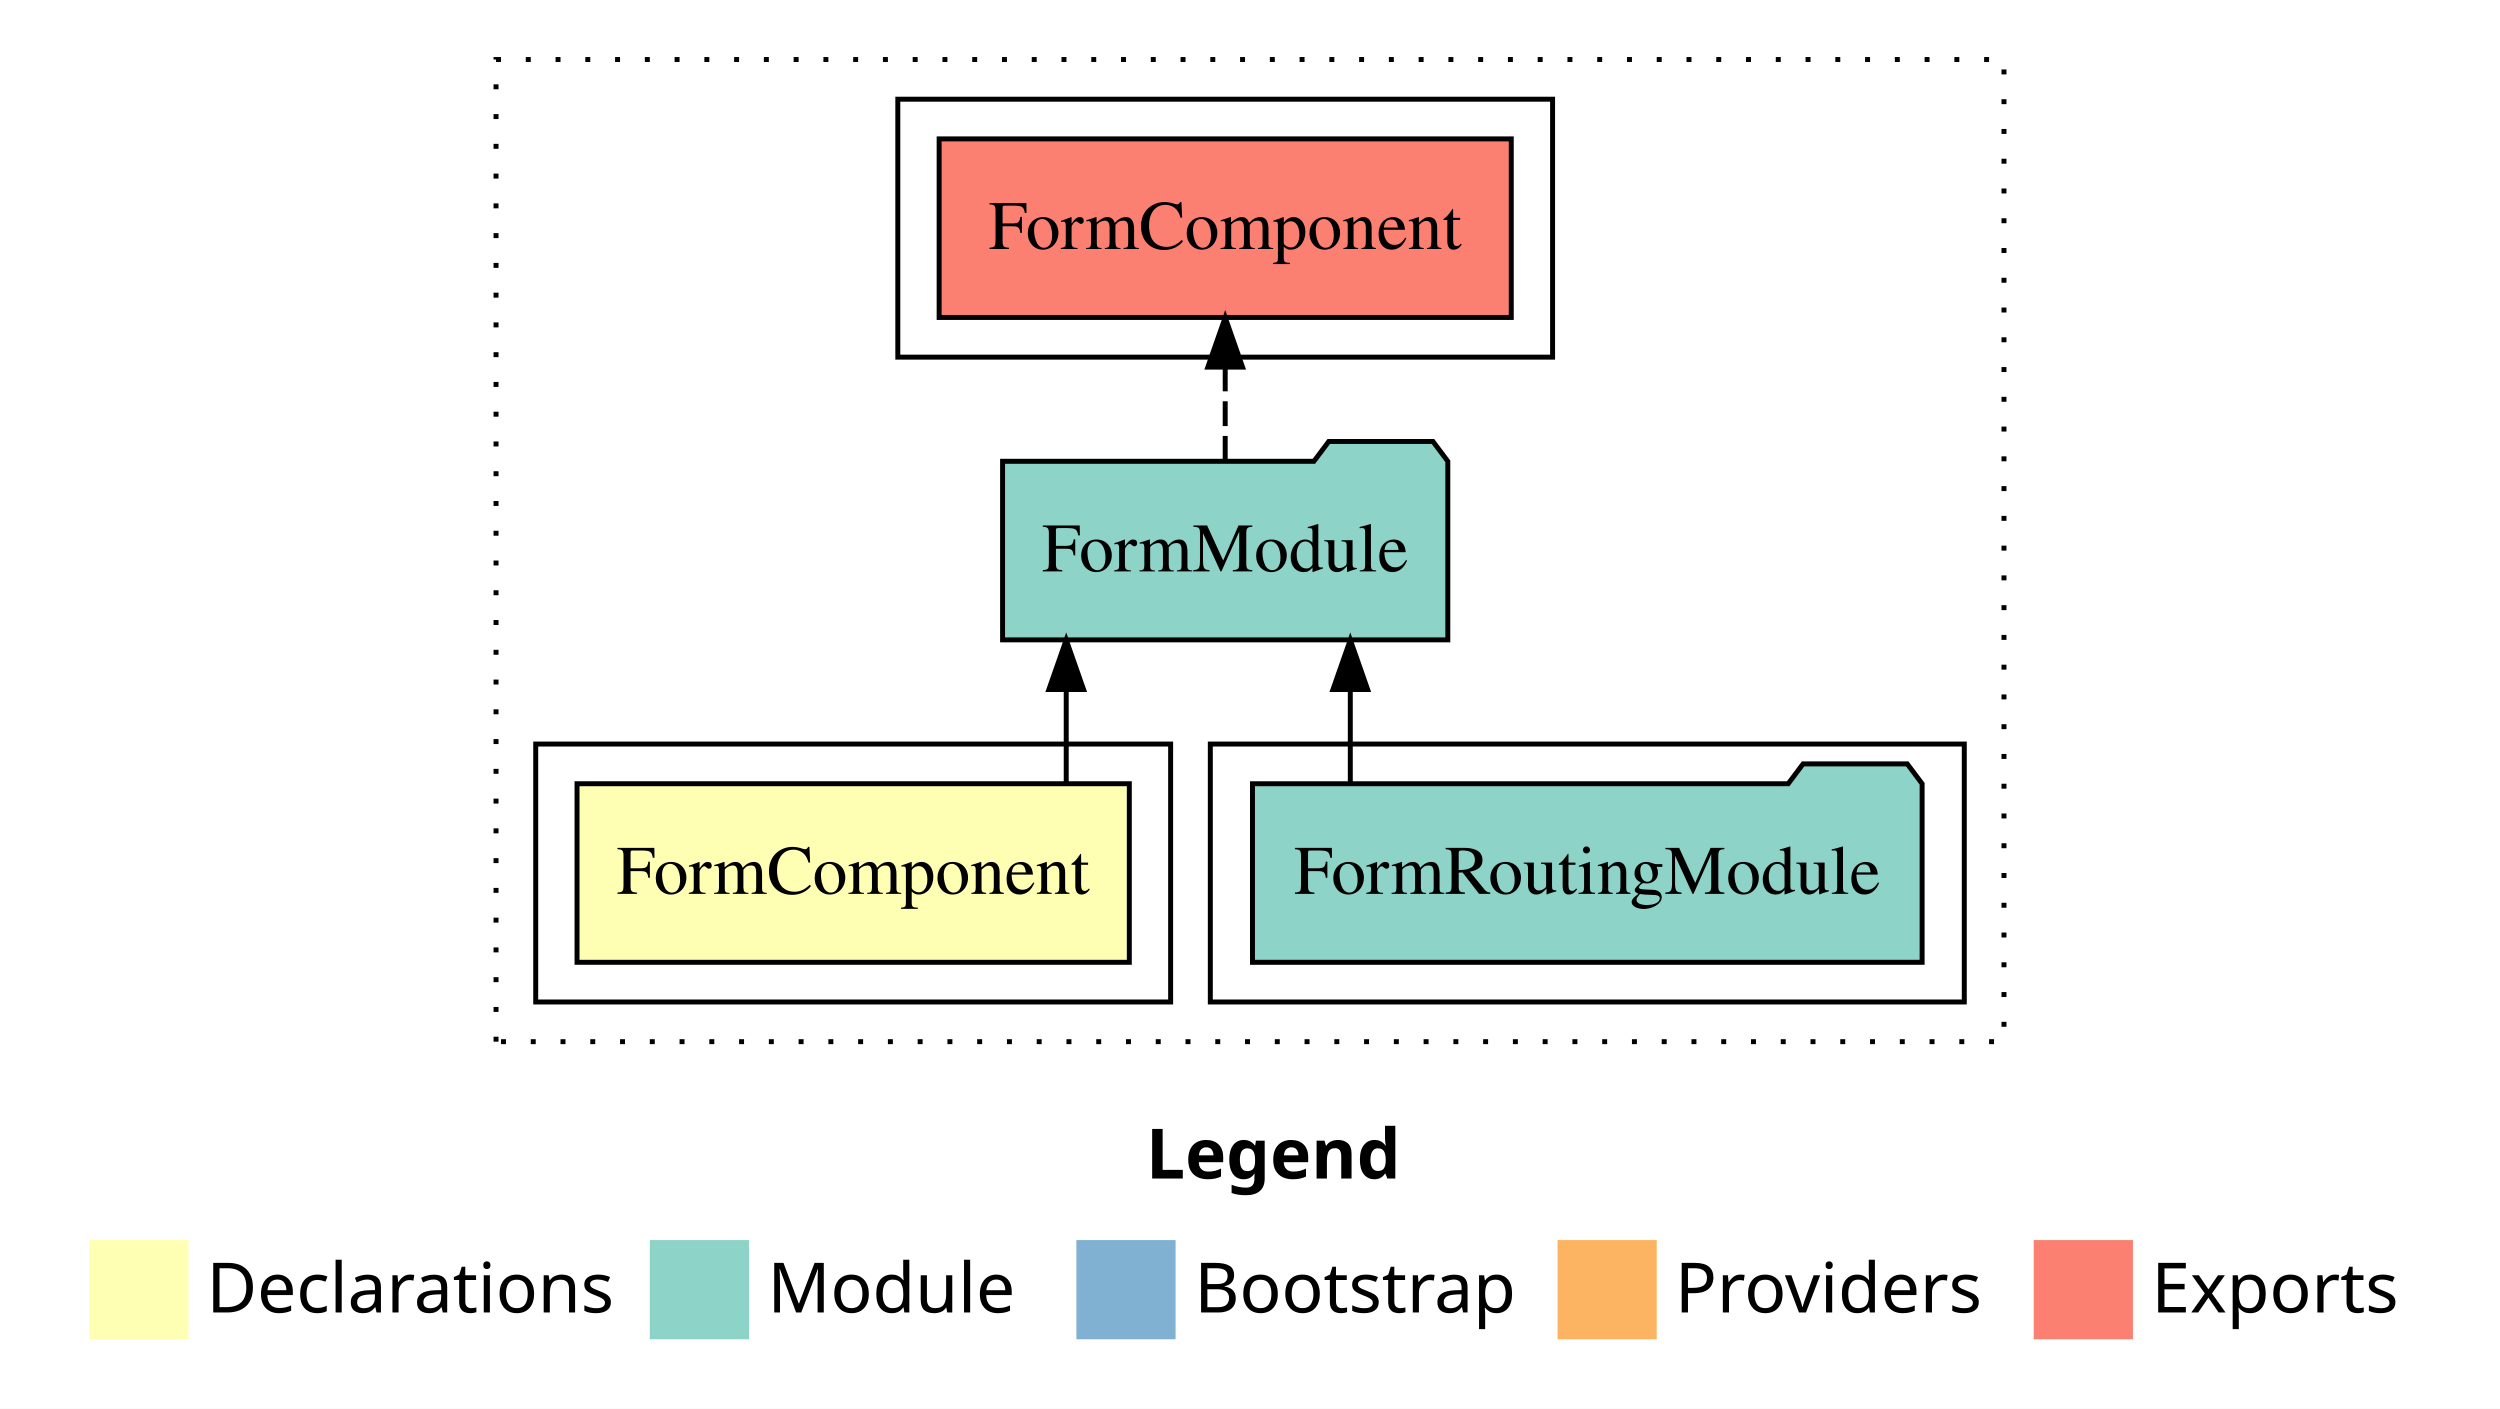
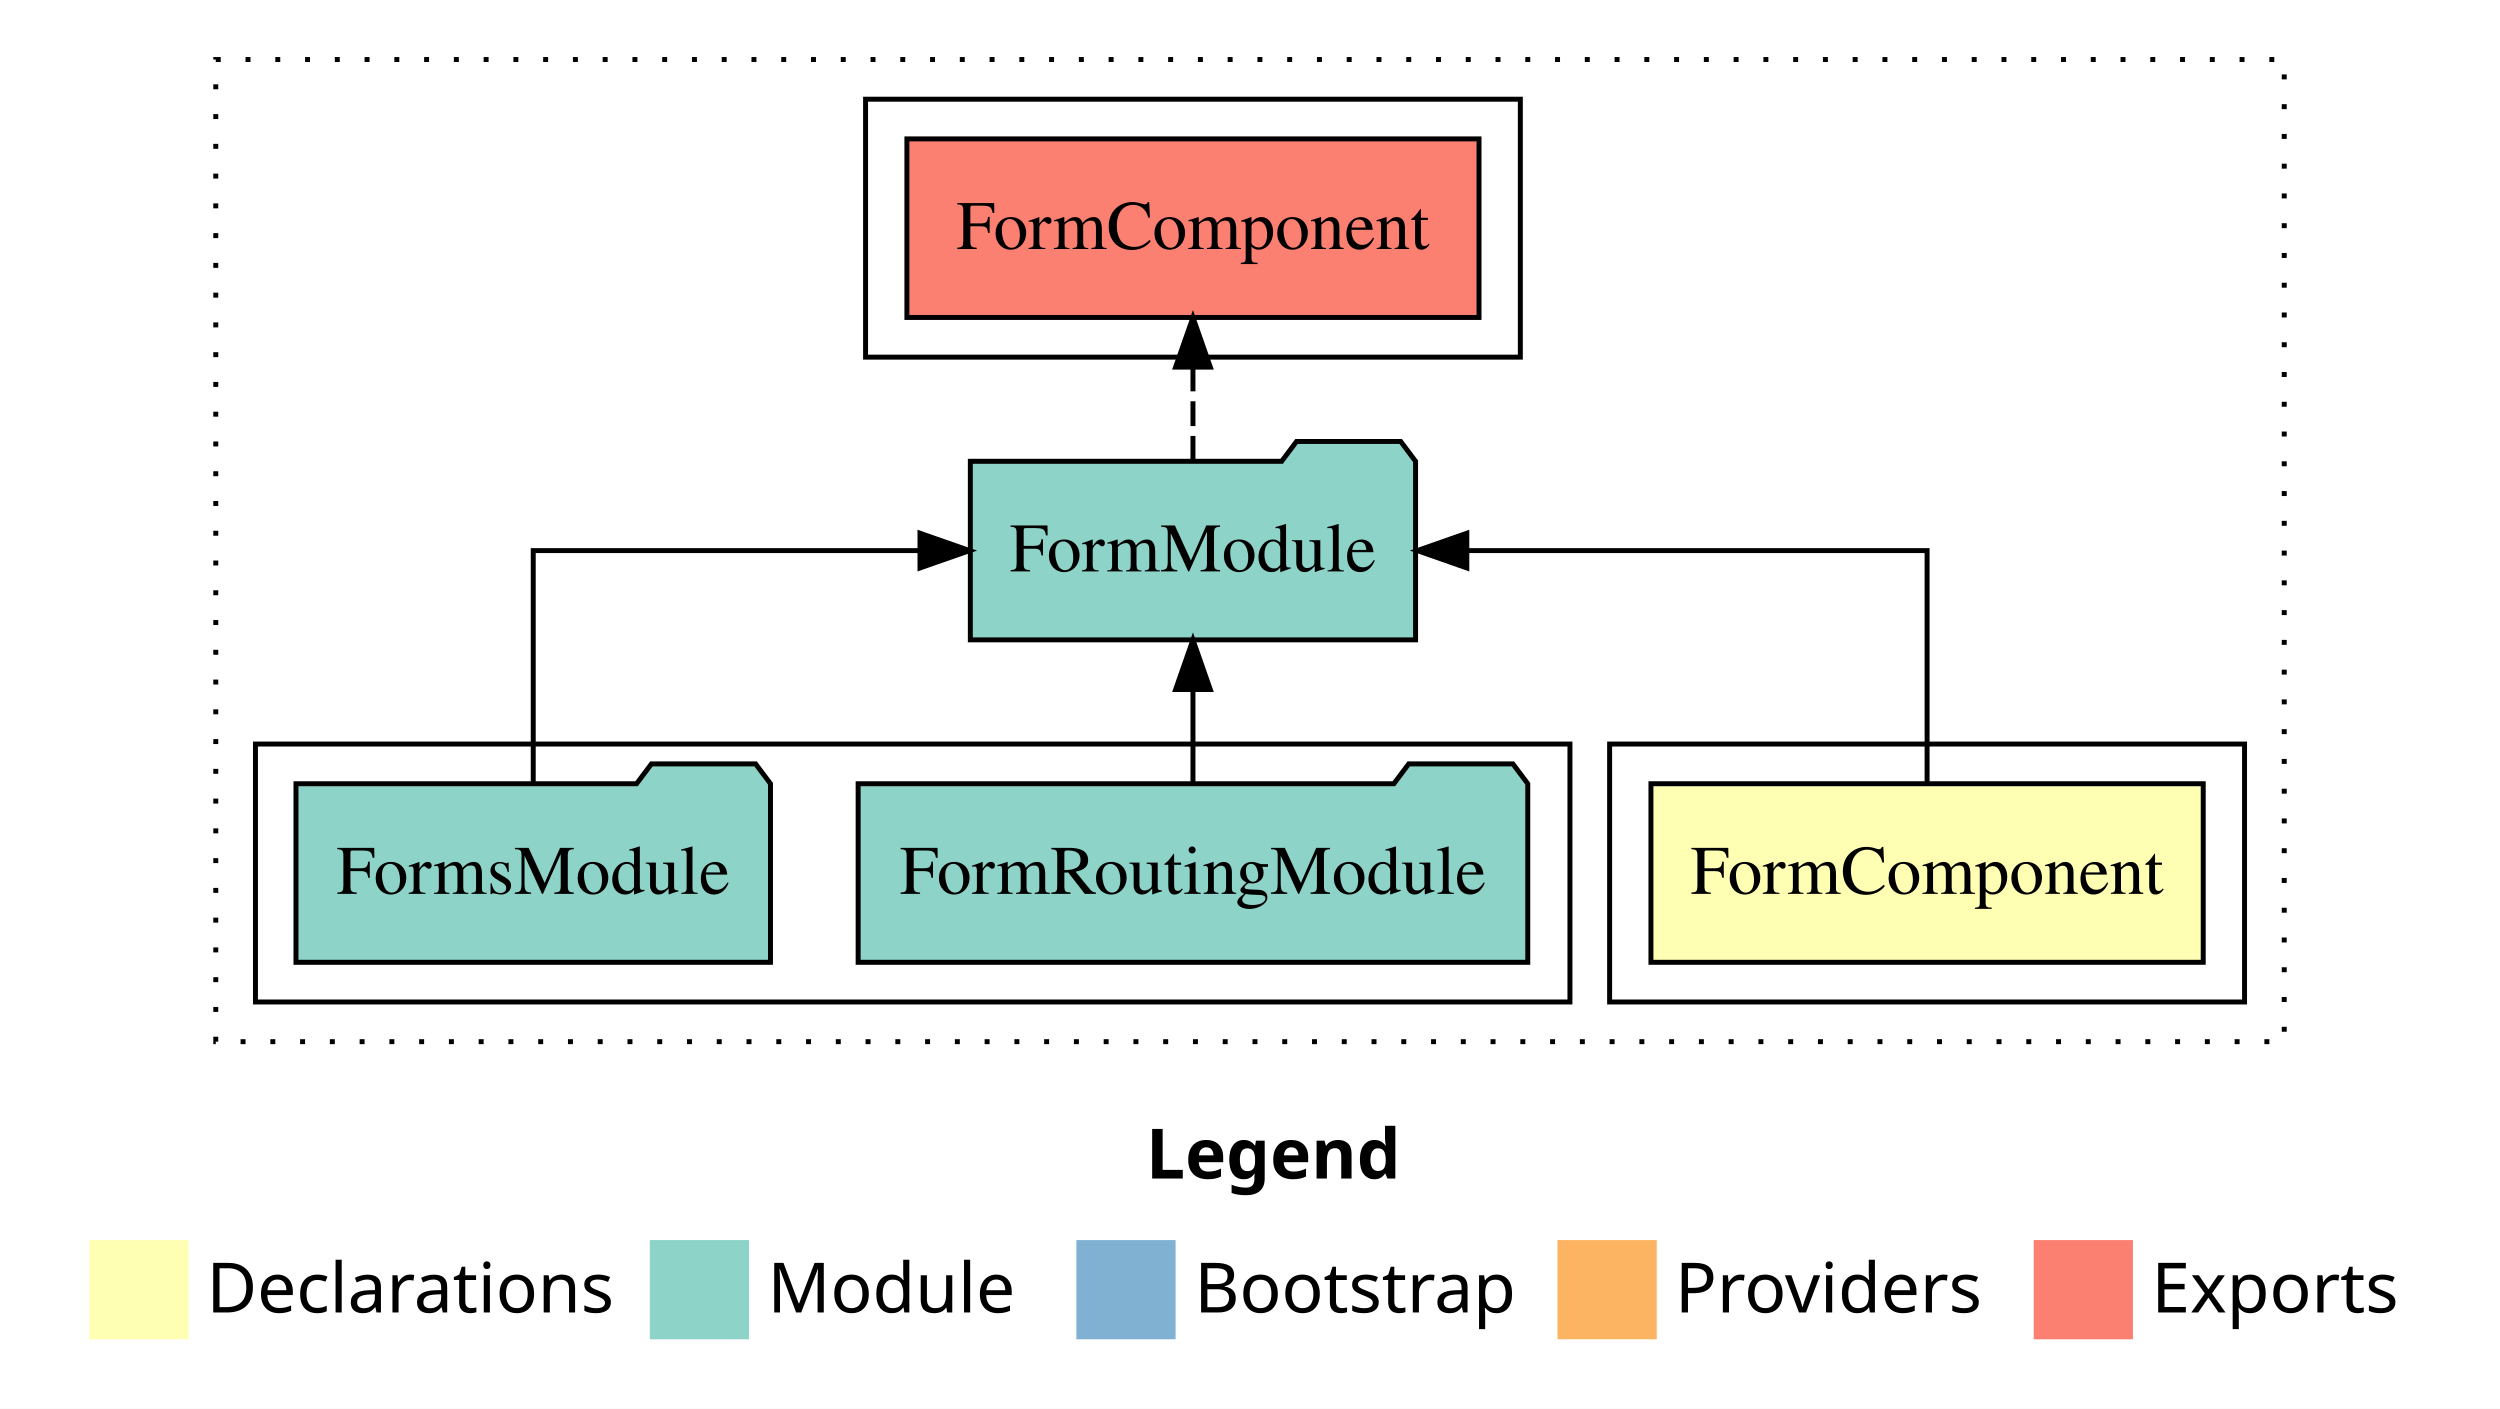
<svg xmlns="http://www.w3.org/2000/svg" width="504pt" height="284pt" viewBox="0.00 0.00 504.00 284.00">
  <g id="graph0" class="graph" transform="scale(1 1) rotate(0) translate(4 280)">
    <polygon fill="white" stroke="transparent" points="-4,4 -4,-280 500,-280 500,4 -4,4" />
    <text text-anchor="start" x="227.01" y="-42.4" font-family="sans-serif" font-weight="bold" font-size="14.00">Legend</text>
    <polygon fill="#ffffb3" stroke="transparent" points="14,-10 14,-30 34,-30 34,-10 14,-10" />
    <text text-anchor="start" x="37.63" y="-15.4" font-family="sans-serif" font-size="14.00">  Declarations</text>
    <polygon fill="#8dd3c7" stroke="transparent" points="127,-10 127,-30 147,-30 147,-10 127,-10" />
    <text text-anchor="start" x="150.73" y="-15.4" font-family="sans-serif" font-size="14.00">  Module</text>
    <polygon fill="#80b1d3" stroke="transparent" points="213,-10 213,-30 233,-30 233,-10 213,-10" />
    <text text-anchor="start" x="236.78" y="-15.4" font-family="sans-serif" font-size="14.00">  Bootstrap</text>
    <polygon fill="#fdb462" stroke="transparent" points="310,-10 310,-30 330,-30 330,-10 310,-10" />
    <text text-anchor="start" x="333.67" y="-15.4" font-family="sans-serif" font-size="14.00">  Providers</text>
    <polygon fill="#fb8072" stroke="transparent" points="406,-10 406,-30 426,-30 426,-10 406,-10" />
    <text text-anchor="start" x="429.73" y="-15.4" font-family="sans-serif" font-size="14.00">  Exports</text>
    <g id="clust1" class="cluster">
-       <polygon fill="none" stroke="black" stroke-dasharray="1,5" points="96,-70 96,-268 400,-268 400,-70 96,-70" />
+       <polygon fill="none" stroke="black" stroke-dasharray="1,5" points="39.5,-70 39.5,-268 456.5,-268 456.5,-70 39.5,-70" />
+     </g>
+     <g id="clust2" class="cluster">
+       <polygon fill="none" stroke="black" points="320.5,-78 320.5,-130 448.5,-130 448.5,-78 320.5,-78" />
    </g>
    <g id="clust4" class="cluster">
-       <polygon fill="none" stroke="black" points="240,-78 240,-130 392,-130 392,-78 240,-78" />
+       <polygon fill="none" stroke="black" points="47.5,-78 47.5,-130 312.5,-130 312.5,-78 47.5,-78" />
    </g>
    <g id="clust5" class="cluster">
-       <polygon fill="none" stroke="black" points="177,-208 177,-260 309,-260 309,-208 177,-208" />
-     </g>
-     <g id="clust2" class="cluster">
-       <polygon fill="none" stroke="black" points="104,-78 104,-130 232,-130 232,-78 104,-78" />
+       <polygon fill="none" stroke="black" points="170.5,-208 170.5,-260 302.5,-260 302.5,-208 170.5,-208" />
    </g>
    <g id="node1" class="node">
-       <polygon fill="#ffffb3" stroke="black" points="223.67,-122 112.33,-122 112.33,-86 223.67,-86 223.67,-122" />
-       <text text-anchor="middle" x="168" y="-99.8" font-family="Times,serif" font-size="14.00">FormComponent</text>
+       <polygon fill="#ffffb3" stroke="black" points="440.17,-122 328.83,-122 328.83,-86 440.17,-86 440.17,-122" />
+       <text text-anchor="middle" x="384.5" y="-99.8" font-family="Times,serif" font-size="14.00">FormComponent</text>
    </g>
    <g id="node2" class="node">
-       <polygon fill="#8dd3c7" stroke="black" points="287.88,-187 284.88,-191 263.88,-191 260.88,-187 198.12,-187 198.12,-151 287.88,-151 287.88,-187" />
-       <text text-anchor="middle" x="243" y="-164.8" font-family="Times,serif" font-size="14.00">FormModule</text>
+       <polygon fill="#8dd3c7" stroke="black" points="281.38,-187 278.38,-191 257.38,-191 254.38,-187 191.62,-187 191.62,-151 281.38,-151 281.38,-187" />
+       <text text-anchor="middle" x="236.5" y="-164.8" font-family="Times,serif" font-size="14.00">FormModule</text>
    </g>
    <g id="edge1" class="edge">
-       <path fill="none" stroke="black" d="M210.95,-122.11C210.95,-122.11 210.95,-140.99 210.95,-140.99" />
-       <polygon fill="black" stroke="black" points="207.45,-140.99 210.95,-150.99 214.45,-140.99 207.45,-140.99" />
+       <path fill="none" stroke="black" d="M384.5,-122.11C384.5,-141.34 384.5,-169 384.5,-169 384.5,-169 291.71,-169 291.71,-169" />
+       <polygon fill="black" stroke="black" points="291.71,-165.5 281.71,-169 291.71,-172.5 291.71,-165.5" />
+     </g>
+     <g id="node5" class="node">
+       <polygon fill="#fb8072" stroke="black" points="294.17,-252 178.83,-252 178.83,-216 294.17,-216 294.17,-252" />
+       <text text-anchor="middle" x="236.5" y="-229.8" font-family="Times,serif" font-size="14.00">FormComponent </text>
+     </g>
+     <g id="edge4" class="edge">
+       <path fill="none" stroke="black" stroke-dasharray="5,2" d="M236.5,-187.11C236.5,-187.11 236.5,-205.99 236.5,-205.99" />
+       <polygon fill="black" stroke="black" points="233,-205.99 236.5,-215.99 240,-205.99 233,-205.99" />
+     </g>
+     <g id="node3" class="node">
+       <polygon fill="#8dd3c7" stroke="black" points="304,-122 301,-126 280,-126 277,-122 169,-122 169,-86 304,-86 304,-122" />
+       <text text-anchor="middle" x="236.5" y="-99.8" font-family="Times,serif" font-size="14.00">FormRoutingModule</text>
+     </g>
+     <g id="edge2" class="edge">
+       <path fill="none" stroke="black" d="M236.5,-122.11C236.5,-122.11 236.5,-140.99 236.5,-140.99" />
+       <polygon fill="black" stroke="black" points="233,-140.99 236.5,-150.99 240,-140.99 233,-140.99" />
    </g>
    <g id="node4" class="node">
-       <polygon fill="#fb8072" stroke="black" points="300.67,-252 185.33,-252 185.33,-216 300.67,-216 300.67,-252" />
-       <text text-anchor="middle" x="243" y="-229.8" font-family="Times,serif" font-size="14.00">FormComponent </text>
+       <polygon fill="#8dd3c7" stroke="black" points="151.33,-122 148.33,-126 127.33,-126 124.33,-122 55.67,-122 55.67,-86 151.33,-86 151.33,-122" />
+       <text text-anchor="middle" x="103.5" y="-99.8" font-family="Times,serif" font-size="14.00">FormsModule</text>
    </g>
    <g id="edge3" class="edge">
-       <path fill="none" stroke="black" stroke-dasharray="5,2" d="M243,-187.11C243,-187.11 243,-205.99 243,-205.99" />
-       <polygon fill="black" stroke="black" points="239.5,-205.99 243,-215.99 246.5,-205.99 239.5,-205.99" />
-     </g>
-     <g id="node3" class="node">
-       <polygon fill="#8dd3c7" stroke="black" points="383.5,-122 380.5,-126 359.5,-126 356.5,-122 248.5,-122 248.5,-86 383.5,-86 383.5,-122" />
-       <text text-anchor="middle" x="316" y="-99.8" font-family="Times,serif" font-size="14.00">FormRoutingModule</text>
-     </g>
-     <g id="edge2" class="edge">
-       <path fill="none" stroke="black" d="M268.22,-122.11C268.22,-122.11 268.22,-140.99 268.22,-140.99" />
-       <polygon fill="black" stroke="black" points="264.72,-140.99 268.22,-150.99 271.72,-140.99 264.72,-140.99" />
+       <path fill="none" stroke="black" d="M103.5,-122.11C103.5,-141.34 103.5,-169 103.5,-169 103.5,-169 181.47,-169 181.47,-169" />
+       <polygon fill="black" stroke="black" points="181.47,-172.5 191.47,-169 181.47,-165.5 181.47,-172.5" />
    </g>
  </g>
</svg>
